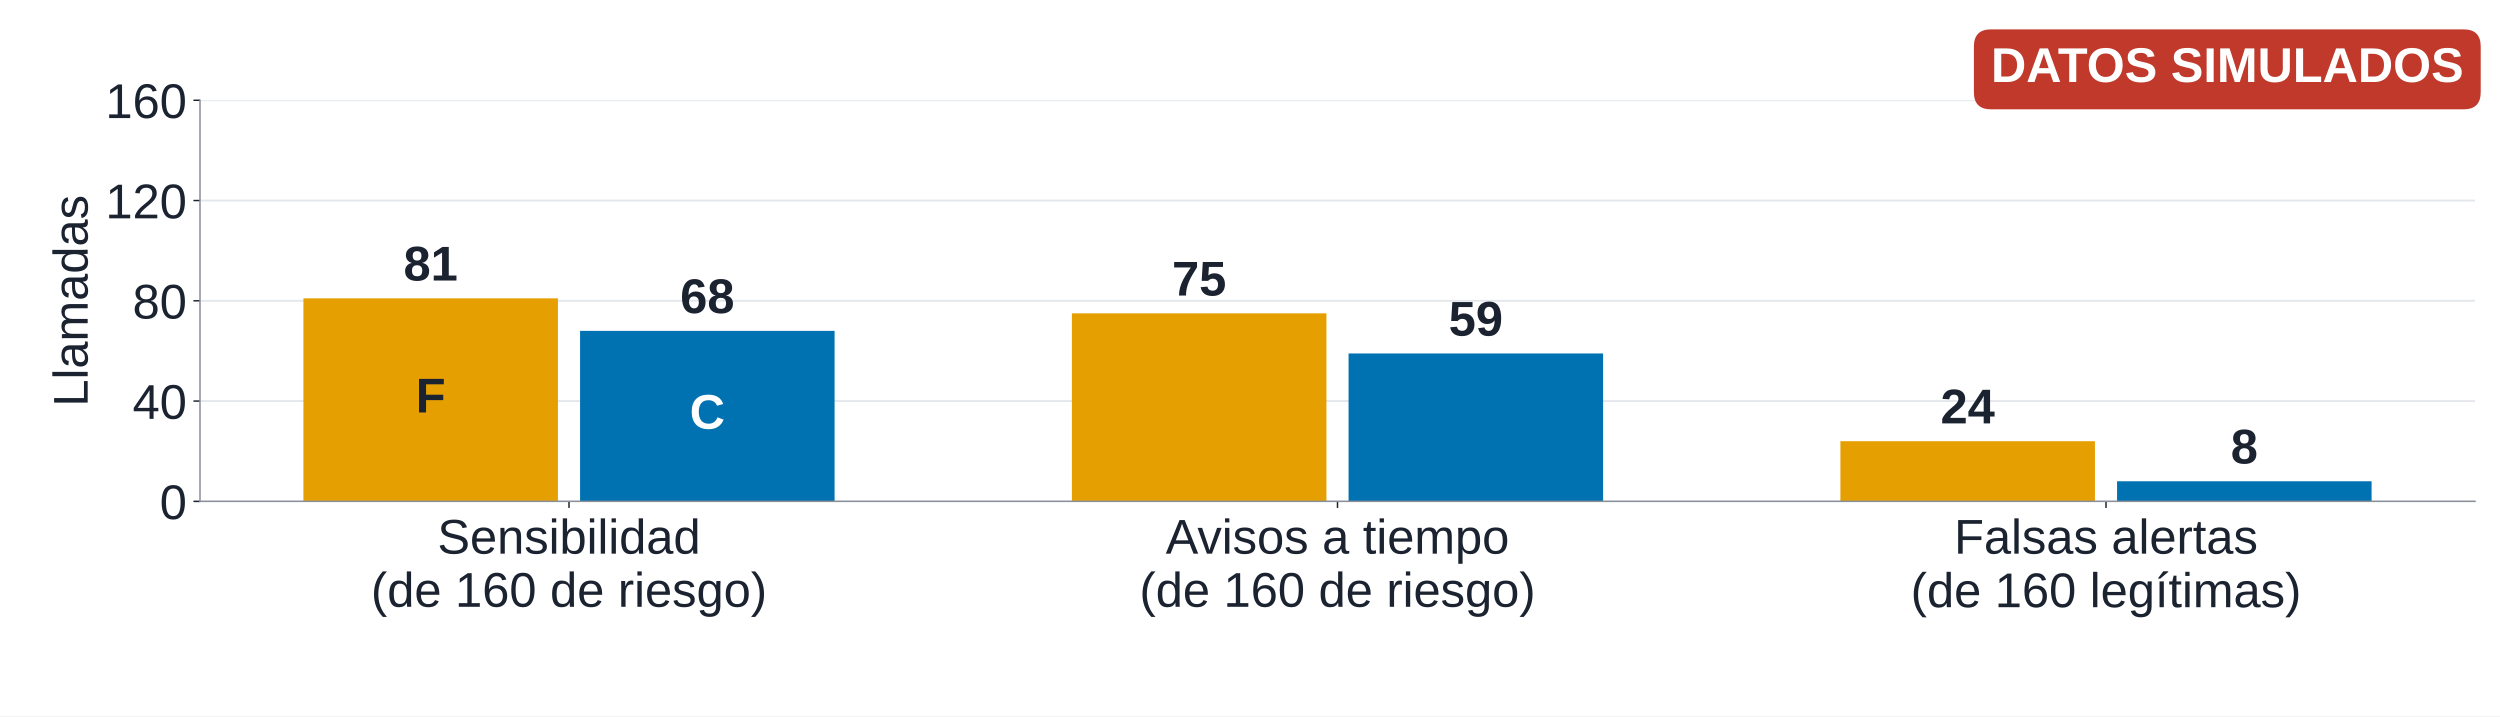
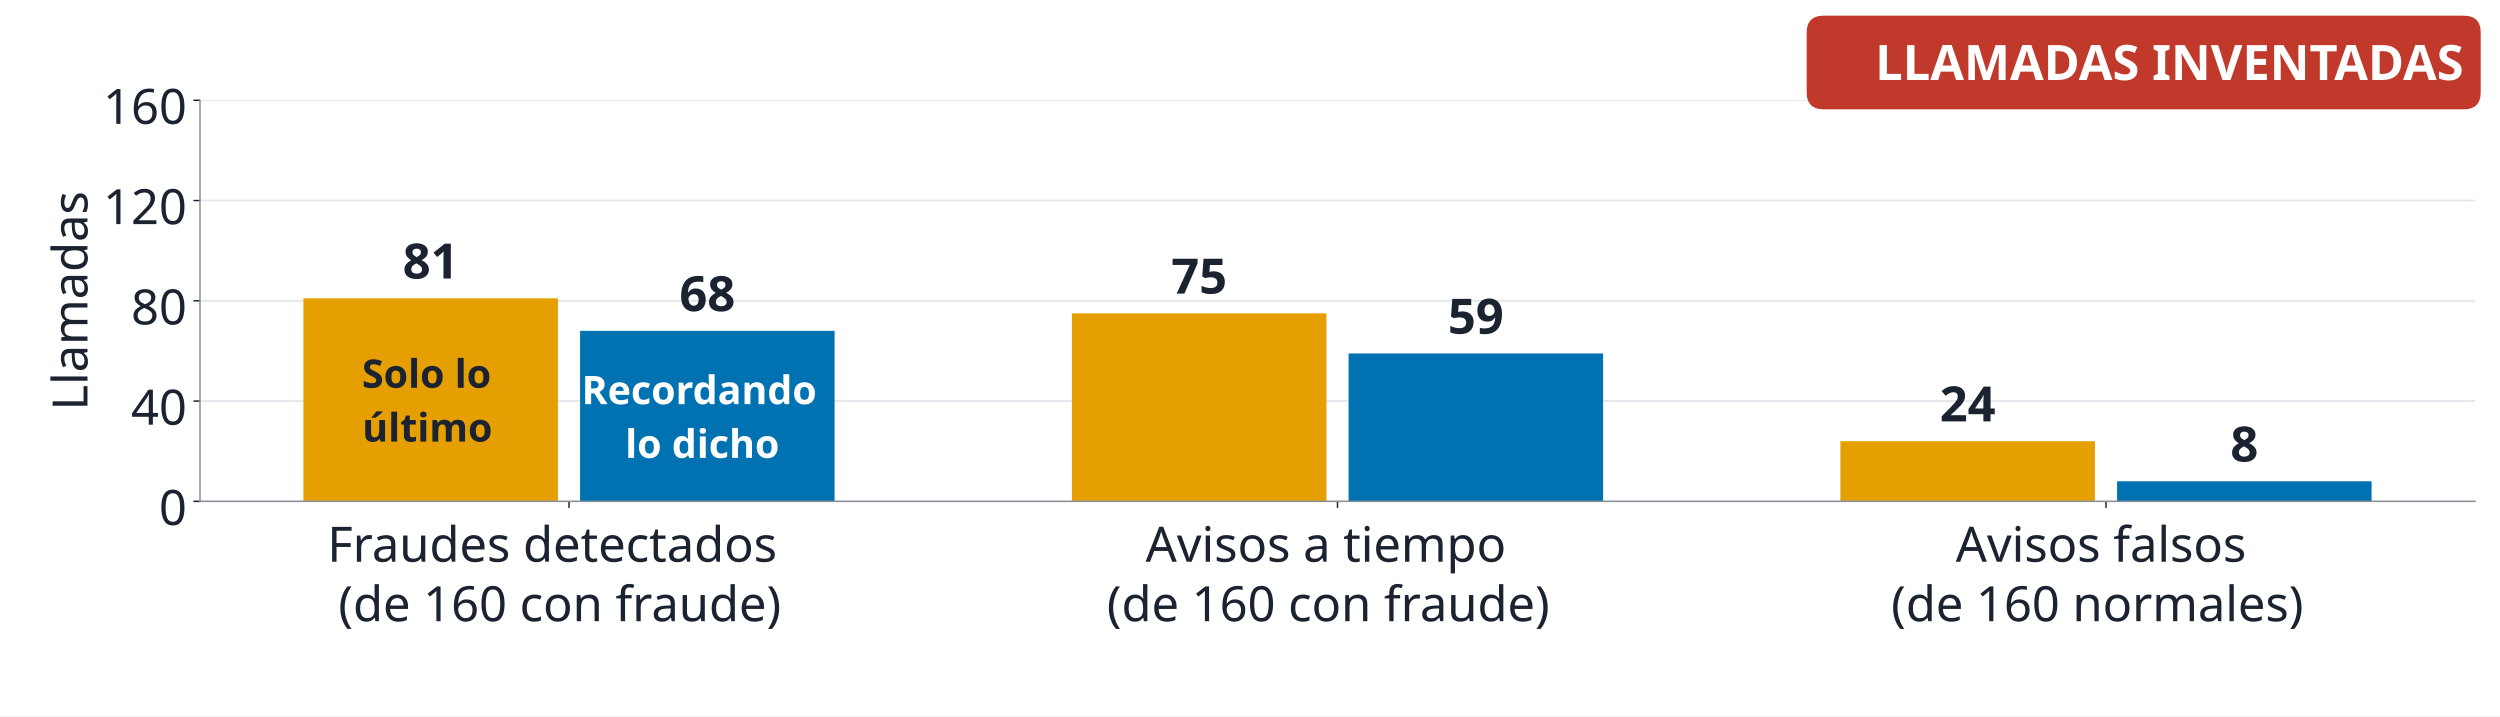
<svg xmlns="http://www.w3.org/2000/svg" xmlns:xlink="http://www.w3.org/1999/xlink" width="1332pt" height="381.6pt" viewBox="0 0 1332 381.6" version="1.1">
  <defs>
    <style type="text/css">*{stroke-linejoin: round; stroke-linecap: butt}</style>
  </defs>
  <g id="figure_1">
    <g id="patch_1">
      <path d="M 0 381.6  L 1332 381.6  L 1332 0  L 0 0  z " style="fill: #ffffff" />
    </g>
    <g id="axes_1">
      <g id="patch_2">
        <path d="M 106.56 267.12  L 1318.68 267.12  L 1318.68 53.424  L 106.56 53.424  z " style="fill: #ffffff" />
      </g>
      <g id="matplotlib.axis_1">
        <g id="xtick_1">
          <g id="line2d_1">
            <defs>
-               <path id="m3d40bfb386" d="M 0 0  L 0 3.5  " style="stroke: #1b2230; stroke-width: 0.8" />
+               <path id="m4e0668601f" d="M 0 0  L 0 3.5  " style="stroke: #1b2230; stroke-width: 0.8" />
            </defs>
            <g>
-               <use xlink:href="#m3d40bfb386" x="303.164" y="267.12" style="fill: #1b2230; stroke: #1b2230; stroke-width: 0.8" />
+               <use xlink:href="#m4e0668601f" x="303.164" y="267.12" style="fill: #1b2230; stroke: #1b2230; stroke-width: 0.8" />
            </g>
          </g>
          <g id="text_1">
-             <text style="font-size: 26px; font-family: 'Liberation Sans'; fill: #1b2230" transform="translate(233.0638 294.9974)">Sensibilidad</text>
-             <text style="font-size: 26px; font-family: 'Liberation Sans'; fill: #1b2230" transform="translate(197.6632 323.2953)">(de 160 de riesgo)</text>
+             <text style="font-size: 26px; font-family: 'Montserrat'; fill: #1b2230" transform="translate(174.4419 299.288)">Fraudes detectados</text>
+             <text style="font-size: 26px; font-family: 'Montserrat'; fill: #1b2230" transform="translate(180.2858 330.982)">(de 160 con fraude)</text>
          </g>
        </g>
        <g id="xtick_2">
          <g id="line2d_2">
            <g>
-               <use xlink:href="#m3d40bfb386" x="712.62" y="267.12" style="fill: #1b2230; stroke: #1b2230; stroke-width: 0.8" />
+               <use xlink:href="#m4e0668601f" x="712.62" y="267.12" style="fill: #1b2230; stroke: #1b2230; stroke-width: 0.8" />
            </g>
          </g>
          <g id="text_2">
-             <text style="font-size: 26px; font-family: 'Liberation Sans'; fill: #1b2230" transform="translate(621.098 294.9974)">Avisos a tiempo</text>
-             <text style="font-size: 26px; font-family: 'Liberation Sans'; fill: #1b2230" transform="translate(607.1189 323.2953)">(de 160 de riesgo)</text>
+             <text style="font-size: 26px; font-family: 'Montserrat'; fill: #1b2230" transform="translate(610.3852 299.288)">Avisos a tiempo</text>
+             <text style="font-size: 26px; font-family: 'Montserrat'; fill: #1b2230" transform="translate(589.7416 330.982)">(de 160 con fraude)</text>
          </g>
        </g>
        <g id="xtick_3">
          <g id="line2d_3">
            <g>
-               <use xlink:href="#m3d40bfb386" x="1122.076" y="267.12" style="fill: #1b2230; stroke: #1b2230; stroke-width: 0.8" />
+               <use xlink:href="#m4e0668601f" x="1122.076" y="267.12" style="fill: #1b2230; stroke: #1b2230; stroke-width: 0.8" />
            </g>
          </g>
          <g id="text_3">
-             <text style="font-size: 26px; font-family: 'Liberation Sans'; fill: #1b2230" transform="translate(1041.161 294.9974)">Falsas alertas</text>
-             <text style="font-size: 26px; font-family: 'Liberation Sans'; fill: #1b2230" transform="translate(1018.033 323.5131)">(de 160 legítimas)</text>
+             <text style="font-size: 26px; font-family: 'Montserrat'; fill: #1b2230" transform="translate(1042.018 299.288)">Avisos falsos</text>
+             <text style="font-size: 26px; font-family: 'Montserrat'; fill: #1b2230" transform="translate(1007.621 330.982)">(de 160 normales)</text>
          </g>
        </g>
      </g>
      <g id="matplotlib.axis_2">
        <g id="ytick_1">
          <g id="line2d_4">
-             <path d="M 106.56 267.12  L 1318.68 267.12  " clip-path="url(#pbfc53580a1)" style="fill: none; stroke: #e3e6eb; stroke-linecap: square" />
+             <path d="M 106.56 267.12  L 1318.68 267.12  " clip-path="url(#pdc11bdb699)" style="fill: none; stroke: #e3e6eb; stroke-linecap: square" />
          </g>
          <g id="line2d_5">
            <defs>
-               <path id="m3c107fafac" d="M 0 0  L -3.5 0  " style="stroke: #1b2230; stroke-width: 0.8" />
+               <path id="m313c8c96d2" d="M 0 0  L -3.5 0  " style="stroke: #1b2230; stroke-width: 0.8" />
            </defs>
            <g>
-               <use xlink:href="#m3c107fafac" x="106.56" y="267.12" style="fill: #1b2230; stroke: #1b2230; stroke-width: 0.8" />
+               <use xlink:href="#m313c8c96d2" x="106.56" y="267.12" style="fill: #1b2230; stroke: #1b2230; stroke-width: 0.8" />
            </g>
          </g>
          <g id="text_4">
-             <text style="font-size: 26px; font-family: 'Liberation Sans'; text-anchor: end; fill: #1b2230" x="99.56" y="276.584" transform="rotate(-0 99.56 276.5844)">0</text>
+             <text style="font-size: 26px; font-family: 'Montserrat'; text-anchor: end; fill: #1b2230" x="99.56" y="279.704" transform="rotate(-0 99.56 279.704)">0</text>
          </g>
        </g>
        <g id="ytick_2">
          <g id="line2d_6">
-             <path d="M 106.56 213.696  L 1318.68 213.696  " clip-path="url(#pbfc53580a1)" style="fill: none; stroke: #e3e6eb; stroke-linecap: square" />
+             <path d="M 106.56 213.696  L 1318.68 213.696  " clip-path="url(#pdc11bdb699)" style="fill: none; stroke: #e3e6eb; stroke-linecap: square" />
          </g>
          <g id="line2d_7">
            <g>
-               <use xlink:href="#m3c107fafac" x="106.56" y="213.696" style="fill: #1b2230; stroke: #1b2230; stroke-width: 0.8" />
+               <use xlink:href="#m313c8c96d2" x="106.56" y="213.696" style="fill: #1b2230; stroke: #1b2230; stroke-width: 0.8" />
            </g>
          </g>
          <g id="text_5">
-             <text style="font-size: 26px; font-family: 'Liberation Sans'; text-anchor: end; fill: #1b2230" x="99.56" y="223.16" transform="rotate(-0 99.56 223.1604)">40</text>
+             <text style="font-size: 26px; font-family: 'Montserrat'; text-anchor: end; fill: #1b2230" x="99.56" y="226.28" transform="rotate(-0 99.56 226.28)">40</text>
          </g>
        </g>
        <g id="ytick_3">
          <g id="line2d_8">
-             <path d="M 106.56 160.272  L 1318.68 160.272  " clip-path="url(#pbfc53580a1)" style="fill: none; stroke: #e3e6eb; stroke-linecap: square" />
+             <path d="M 106.56 160.272  L 1318.68 160.272  " clip-path="url(#pdc11bdb699)" style="fill: none; stroke: #e3e6eb; stroke-linecap: square" />
          </g>
          <g id="line2d_9">
            <g>
-               <use xlink:href="#m3c107fafac" x="106.56" y="160.272" style="fill: #1b2230; stroke: #1b2230; stroke-width: 0.8" />
+               <use xlink:href="#m313c8c96d2" x="106.56" y="160.272" style="fill: #1b2230; stroke: #1b2230; stroke-width: 0.8" />
            </g>
          </g>
          <g id="text_6">
-             <text style="font-size: 26px; font-family: 'Liberation Sans'; text-anchor: end; fill: #1b2230" x="99.56" y="169.736" transform="rotate(-0 99.56 169.7364)">80</text>
+             <text style="font-size: 26px; font-family: 'Montserrat'; text-anchor: end; fill: #1b2230" x="99.56" y="172.856" transform="rotate(-0 99.56 172.856)">80</text>
          </g>
        </g>
        <g id="ytick_4">
          <g id="line2d_10">
-             <path d="M 106.56 106.848  L 1318.68 106.848  " clip-path="url(#pbfc53580a1)" style="fill: none; stroke: #e3e6eb; stroke-linecap: square" />
+             <path d="M 106.56 106.848  L 1318.68 106.848  " clip-path="url(#pdc11bdb699)" style="fill: none; stroke: #e3e6eb; stroke-linecap: square" />
          </g>
          <g id="line2d_11">
            <g>
-               <use xlink:href="#m3c107fafac" x="106.56" y="106.848" style="fill: #1b2230; stroke: #1b2230; stroke-width: 0.8" />
+               <use xlink:href="#m313c8c96d2" x="106.56" y="106.848" style="fill: #1b2230; stroke: #1b2230; stroke-width: 0.8" />
            </g>
          </g>
          <g id="text_7">
-             <text style="font-size: 26px; font-family: 'Liberation Sans'; text-anchor: end; fill: #1b2230" x="99.56" y="116.312" transform="rotate(-0 99.56 116.3124)">120</text>
+             <text style="font-size: 26px; font-family: 'Montserrat'; text-anchor: end; fill: #1b2230" x="99.56" y="119.432" transform="rotate(-0 99.56 119.432)">120</text>
          </g>
        </g>
        <g id="ytick_5">
          <g id="line2d_12">
-             <path d="M 106.56 53.424  L 1318.68 53.424  " clip-path="url(#pbfc53580a1)" style="fill: none; stroke: #e3e6eb; stroke-linecap: square" />
+             <path d="M 106.56 53.424  L 1318.68 53.424  " clip-path="url(#pdc11bdb699)" style="fill: none; stroke: #e3e6eb; stroke-linecap: square" />
          </g>
          <g id="line2d_13">
            <g>
-               <use xlink:href="#m3c107fafac" x="106.56" y="53.424" style="fill: #1b2230; stroke: #1b2230; stroke-width: 0.8" />
+               <use xlink:href="#m313c8c96d2" x="106.56" y="53.424" style="fill: #1b2230; stroke: #1b2230; stroke-width: 0.8" />
            </g>
          </g>
          <g id="text_8">
-             <text style="font-size: 26px; font-family: 'Liberation Sans'; text-anchor: end; fill: #1b2230" x="99.56" y="62.888" transform="rotate(-0 99.56 62.88835)">160</text>
+             <text style="font-size: 26px; font-family: 'Montserrat'; text-anchor: end; fill: #1b2230" x="99.56" y="66.008" transform="rotate(-0 99.56 66.008)">160</text>
          </g>
        </g>
        <g id="text_9">
-           <text style="font-size: 26px; font-family: 'Liberation Sans'; text-anchor: middle; fill: #1b2230" x="46.713" y="160.272" transform="rotate(-90 46.71301 160.272)">Llamadas</text>
+           <text style="font-size: 26px; font-family: 'Montserrat'; text-anchor: middle; fill: #1b2230" x="46.601" y="160.272" transform="rotate(-90 46.60119 160.272)">Llamadas</text>
        </g>
      </g>
      <g id="patch_3">
-         <path d="M 161.656 267.12  L 297.268 267.12  L 297.268 158.936  L 161.656 158.936  z " clip-path="url(#pbfc53580a1)" style="fill: #e69f00" />
+         <path d="M 161.656 267.12  L 297.268 267.12  L 297.268 158.936  L 161.656 158.936  z " clip-path="url(#pdc11bdb699)" style="fill: #e69f00" />
      </g>
      <g id="patch_4">
-         <path d="M 309.06 267.12  L 444.672 267.12  L 444.672 176.299  L 309.06 176.299  z " clip-path="url(#pbfc53580a1)" style="fill: #0072b2" />
+         <path d="M 309.06 267.12  L 444.672 267.12  L 444.672 176.299  L 309.06 176.299  z " clip-path="url(#pdc11bdb699)" style="fill: #0072b2" />
      </g>
      <g id="patch_5">
-         <path d="M 571.112 267.12  L 706.724 267.12  L 706.724 166.95  L 571.112 166.95  z " clip-path="url(#pbfc53580a1)" style="fill: #e69f00" />
+         <path d="M 571.112 267.12  L 706.724 267.12  L 706.724 166.95  L 571.112 166.95  z " clip-path="url(#pdc11bdb699)" style="fill: #e69f00" />
      </g>
      <g id="patch_6">
-         <path d="M 718.516 267.12  L 854.128 267.12  L 854.128 188.32  L 718.516 188.32  z " clip-path="url(#pbfc53580a1)" style="fill: #0072b2" />
+         <path d="M 718.516 267.12  L 854.128 267.12  L 854.128 188.32  L 718.516 188.32  z " clip-path="url(#pdc11bdb699)" style="fill: #0072b2" />
      </g>
      <g id="patch_7">
-         <path d="M 980.568 267.12  L 1116.18 267.12  L 1116.18 235.066  L 980.568 235.066  z " clip-path="url(#pbfc53580a1)" style="fill: #e69f00" />
+         <path d="M 980.568 267.12  L 1116.18 267.12  L 1116.18 235.066  L 980.568 235.066  z " clip-path="url(#pdc11bdb699)" style="fill: #e69f00" />
      </g>
      <g id="patch_8">
-         <path d="M 1127.972 267.12  L 1263.584 267.12  L 1263.584 256.435  L 1127.972 256.435  z " clip-path="url(#pbfc53580a1)" style="fill: #0072b2" />
+         <path d="M 1127.972 267.12  L 1263.584 267.12  L 1263.584 256.435  L 1127.972 256.435  z " clip-path="url(#pdc11bdb699)" style="fill: #0072b2" />
      </g>
      <g id="patch_9">
        <path d="M 106.56 267.12  L 106.56 53.424  " style="fill: none; stroke: #8a8f98; stroke-width: 0.8; stroke-linejoin: miter; stroke-linecap: square" />
      </g>
      <g id="patch_10">
        <path d="M 106.56 267.12  L 1318.68 267.12  " style="fill: none; stroke: #8a8f98; stroke-width: 0.8; stroke-linejoin: miter; stroke-linecap: square" />
      </g>
      <g id="text_10">
-         <text style="font-weight: 700; font-size: 26px; font-family: 'Liberation Sans'; text-anchor: middle; fill: #1b2230" x="229.462" y="149.458" transform="rotate(-0 229.4622 149.4579)">81</text>
+         <text style="font-weight: 700; font-size: 26px; font-family: 'Montserrat'; text-anchor: middle; fill: #1b2230" x="229.462" y="148.404" transform="rotate(-0 229.4622 148.4036)">81</text>
      </g>
      <g id="text_11">
-         <text style="font-weight: 700; font-size: 26px; font-family: 'Liberation Sans'; text-anchor: middle; fill: #1b2230" x="229.462" y="219.757" transform="rotate(-0 229.4622 219.7567)">F</text>
+         <text style="font-weight: 700; font-size: 21px; font-family: 'Montserrat'; fill: #1b2230" transform="translate(192.8402 206.6138)">Solo lo</text>
+         <text style="font-weight: 700; font-size: 21px; font-family: 'Montserrat'; fill: #1b2230" transform="translate(193.0157 235.2878)">último</text>
      </g>
      <g id="text_12">
-         <text style="font-weight: 700; font-size: 26px; font-family: 'Liberation Sans'; text-anchor: middle; fill: #1b2230" x="376.866" y="166.821" transform="rotate(-0 376.8663 166.8207)">68</text>
+         <text style="font-weight: 700; font-size: 26px; font-family: 'Montserrat'; text-anchor: middle; fill: #1b2230" x="376.866" y="165.766" transform="rotate(-0 376.8663 165.7664)">68</text>
      </g>
      <g id="text_13">
-         <text style="font-weight: 700; font-size: 26px; font-family: 'Liberation Sans'; text-anchor: middle; fill: #ffffff" x="376.866" y="228.438" transform="rotate(-0 376.8663 228.4381)">C</text>
+         <text style="font-weight: 700; font-size: 21px; font-family: 'Montserrat'; fill: #ffffff" transform="translate(309.8993 215.3378)">Recordando</text>
+         <text style="font-weight: 700; font-size: 21px; font-family: 'Montserrat'; fill: #ffffff" transform="translate(333.0944 243.9692)">lo dicho</text>
      </g>
      <g id="text_14">
-         <text style="font-weight: 700; font-size: 26px; font-family: 'Liberation Sans'; text-anchor: middle; fill: #1b2230" x="638.918" y="157.472" transform="rotate(-0 638.918 157.4715)">75</text>
+         <text style="font-weight: 700; font-size: 26px; font-family: 'Montserrat'; text-anchor: middle; fill: #1b2230" x="638.918" y="156.417" transform="rotate(-0 638.918 156.4172)">75</text>
      </g>
      <g id="text_15">
-         <text style="font-weight: 700; font-size: 26px; font-family: 'Liberation Sans'; text-anchor: middle; fill: #1b2230" x="786.322" y="178.841" transform="rotate(-0 786.322 178.8411)">59</text>
+         <text style="font-weight: 700; font-size: 26px; font-family: 'Montserrat'; text-anchor: middle; fill: #1b2230" x="786.322" y="177.787" transform="rotate(-0 786.322 177.7868)">59</text>
      </g>
      <g id="text_16">
-         <text style="font-weight: 700; font-size: 26px; font-family: 'Liberation Sans'; text-anchor: middle; fill: #1b2230" x="1048.374" y="225.587" transform="rotate(-0 1048.374 225.5871)">24</text>
+         <text style="font-weight: 700; font-size: 26px; font-family: 'Montserrat'; text-anchor: middle; fill: #1b2230" x="1048.374" y="224.533" transform="rotate(-0 1048.374 224.5328)">24</text>
      </g>
      <g id="text_17">
-         <text style="font-weight: 700; font-size: 26px; font-family: 'Liberation Sans'; text-anchor: middle; fill: #1b2230" x="1195.778" y="246.957" transform="rotate(-0 1195.778 246.9567)">8</text>
+         <text style="font-weight: 700; font-size: 26px; font-family: 'Montserrat'; text-anchor: middle; fill: #1b2230" x="1195.778" y="245.902" transform="rotate(-0 1195.778 245.9024)">8</text>
      </g>
      <g id="text_18">
        <g id="patch_11">
-           <path d="M 1060.797 58.25  L 1312.619 58.25  Q 1321.719 58.25 1321.719 49.15  L 1321.719 24.75  Q 1321.719 15.65 1312.619 15.65  L 1060.797 15.65  Q 1051.697 15.65 1051.697 24.75  L 1051.697 49.15  Q 1051.697 58.25 1060.797 58.25  z " style="fill: #c0392b" />
+           <path d="M 971.698 58.25  L 1312.619 58.25  Q 1321.719 58.25 1321.719 49.15  L 1321.719 17.456  Q 1321.719 8.356 1312.619 8.356  L 971.698 8.356  Q 962.598 8.356 962.598 17.456  L 962.598 49.15  Q 962.598 58.25 971.698 58.25  z " style="fill: #c0392b" />
        </g>
-         <text style="font-weight: 700; font-size: 26px; font-family: 'Liberation Sans'; text-anchor: end; fill: #ffffff" x="1312.619" y="43.678" transform="rotate(-0 1312.619 43.6784)">DATOS SIMULADOS</text>
+         <text style="font-weight: 700; font-size: 26px; font-family: 'Montserrat'; text-anchor: end; fill: #ffffff" x="1312.619" y="42.624" transform="rotate(-0 1312.619 42.62408)">LLAMADAS INVENTADAS</text>
      </g>
    </g>
  </g>
  <defs>
-     <clipPath id="pbfc53580a1">
+     <clipPath id="pdc11bdb699">
      <rect x="106.56" y="53.424" width="1212.12" height="213.696" />
    </clipPath>
  </defs>
</svg>
